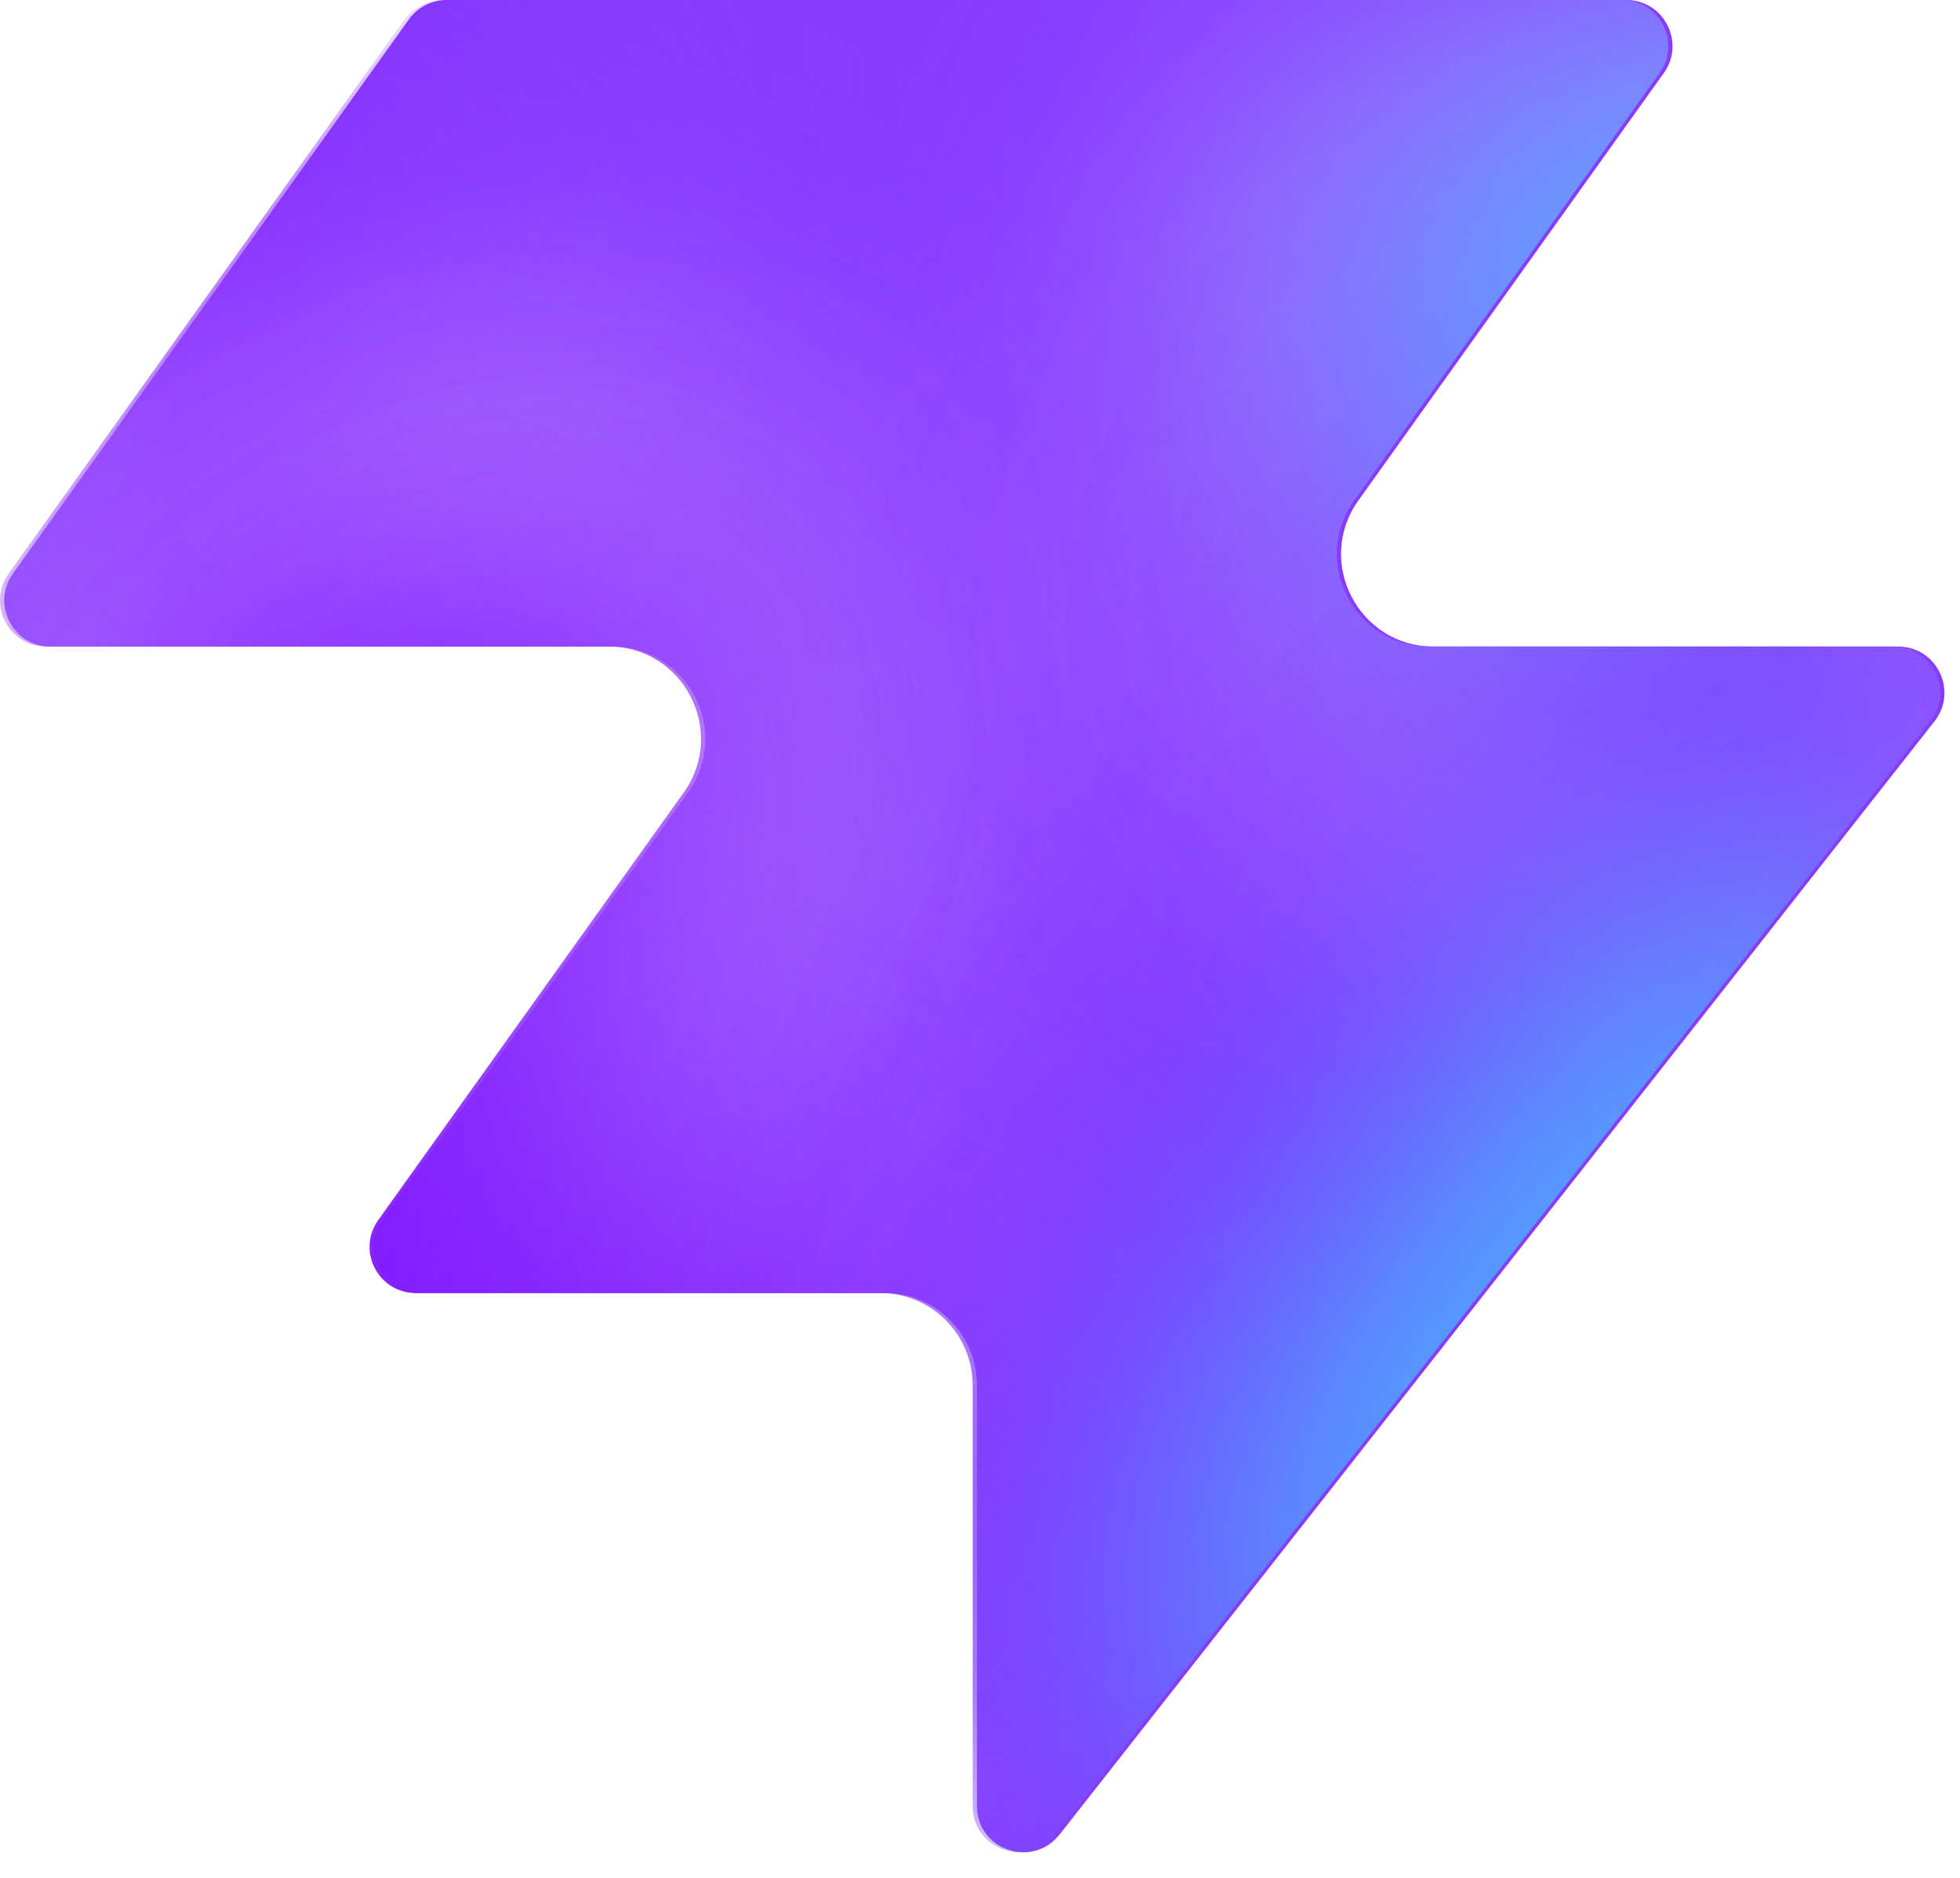
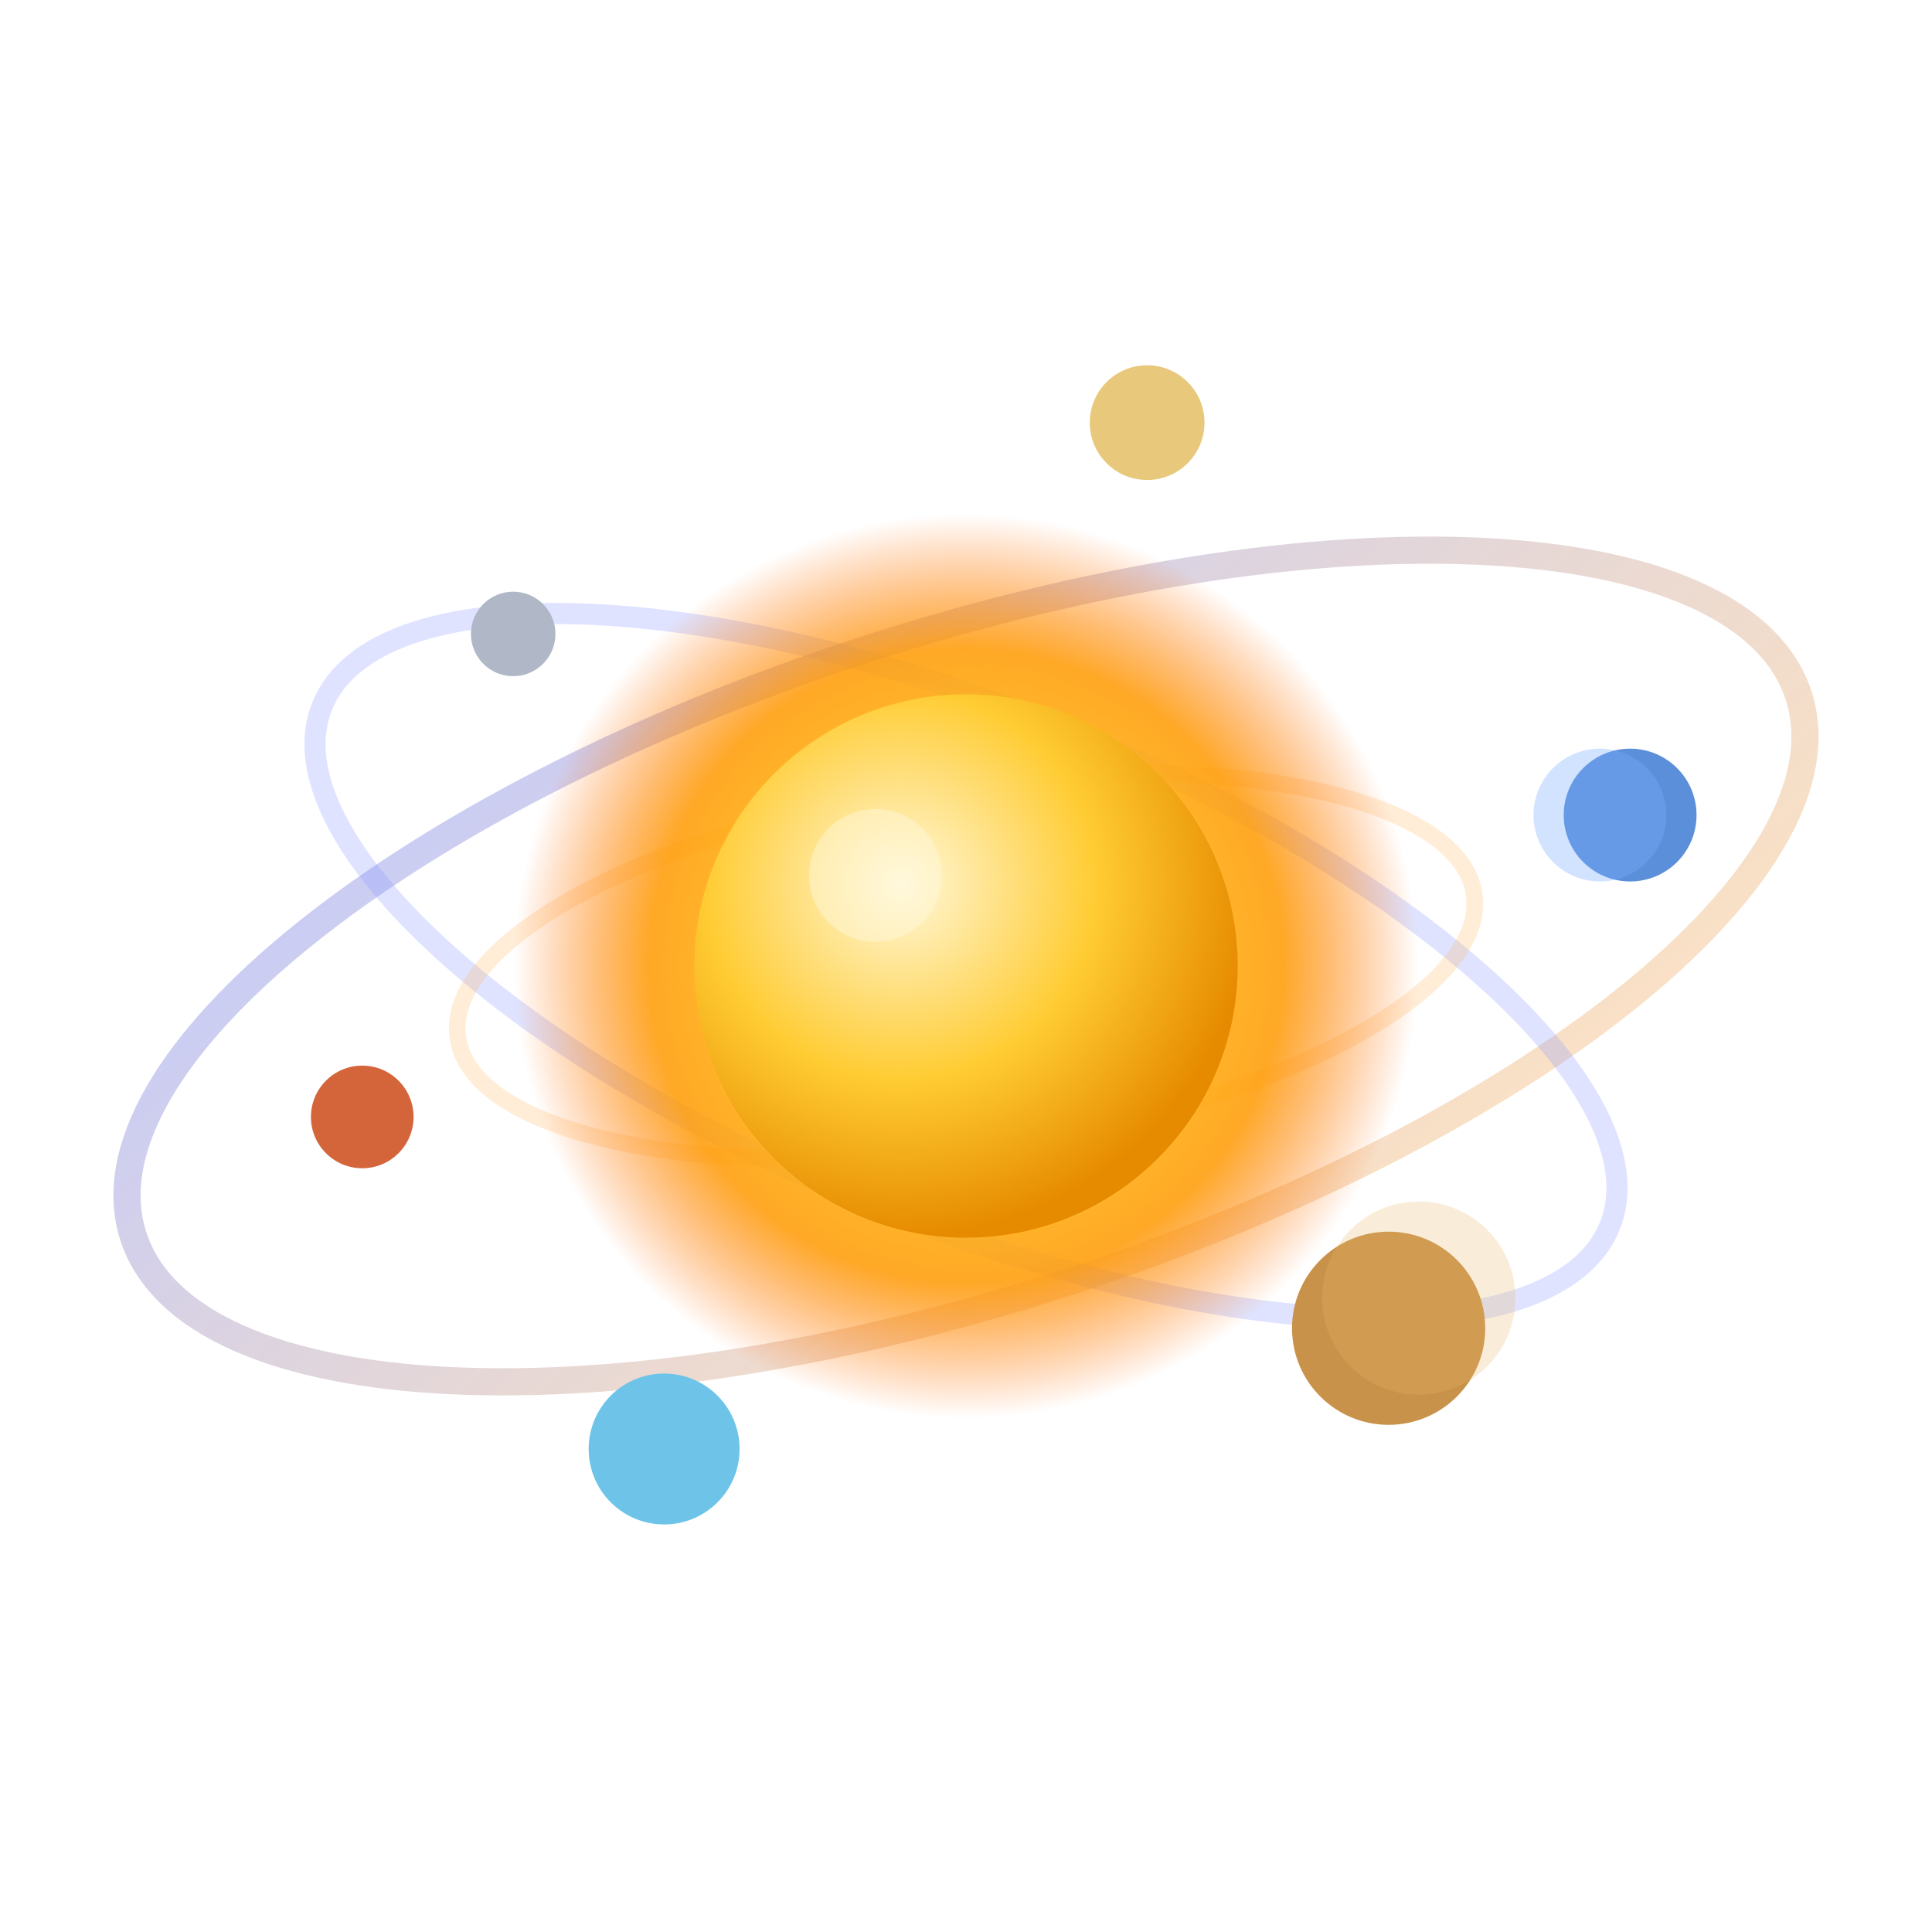
- <svg xmlns="http://www.w3.org/2000/svg" width="48" height="46" fill="none" viewBox="0 0 48 46">
-   <path fill="#863bff" d="M25.946 44.938c-.664.845-2.021.375-2.021-.698V33.937a2.26 2.26 0 0 0-2.262-2.262H10.287c-.92 0-1.456-1.04-.92-1.788l7.48-10.471c1.07-1.497 0-3.578-1.842-3.578H1.237c-.92 0-1.456-1.04-.92-1.788L10.013.474c.214-.297.556-.474.92-.474h28.894c.92 0 1.456 1.04.92 1.788l-7.48 10.471c-1.07 1.498 0 3.579 1.842 3.579h11.377c.943 0 1.473 1.088.89 1.83L25.947 44.94z" style="fill:#863bff;fill:color(display-p3 .525 .23 1);fill-opacity:1" />
-   <mask id="a" width="48" height="46" x="0" y="0" maskUnits="userSpaceOnUse" style="mask-type:alpha">
-     <path fill="#000" d="M25.842 44.938c-.664.844-2.021.375-2.021-.698V33.937a2.26 2.26 0 0 0-2.262-2.262H10.183c-.92 0-1.456-1.04-.92-1.788l7.48-10.471c1.07-1.498 0-3.579-1.842-3.579H1.133c-.92 0-1.456-1.04-.92-1.787L9.91.473c.214-.297.556-.474.92-.474h28.894c.92 0 1.456 1.04.92 1.788l-7.48 10.471c-1.07 1.498 0 3.578 1.842 3.578h11.377c.943 0 1.473 1.088.89 1.832L25.843 44.94z" style="fill:#000;fill-opacity:1" />
-   </mask>
-   <g mask="url(#a)">
-     <g filter="url(#b)">
-       <ellipse cx="5.508" cy="14.704" fill="#ede6ff" rx="5.508" ry="14.704" style="fill:#ede6ff;fill:color(display-p3 .927 .903 1);fill-opacity:1" transform="matrix(.00324 1 1 -.00324 -4.47 31.516)" />
-     </g>
-     <g filter="url(#c)">
-       <ellipse cx="10.399" cy="29.851" fill="#ede6ff" rx="10.399" ry="29.851" style="fill:#ede6ff;fill:color(display-p3 .927 .903 1);fill-opacity:1" transform="matrix(.00324 1 1 -.00324 -39.328 7.883)" />
-     </g>
-     <g filter="url(#d)">
-       <ellipse cx="5.508" cy="30.487" fill="#7e14ff" rx="5.508" ry="30.487" style="fill:#7e14ff;fill:color(display-p3 .492 .077 1);fill-opacity:1" transform="rotate(89.814 -25.913 -14.639)scale(1 -1)" />
-     </g>
-     <g filter="url(#e)">
-       <ellipse cx="5.508" cy="30.599" fill="#7e14ff" rx="5.508" ry="30.599" style="fill:#7e14ff;fill:color(display-p3 .492 .077 1);fill-opacity:1" transform="rotate(89.814 -32.644 -3.334)scale(1 -1)" />
-     </g>
-     <g filter="url(#f)">
-       <ellipse cx="5.508" cy="30.599" fill="#7e14ff" rx="5.508" ry="30.599" style="fill:#7e14ff;fill:color(display-p3 .492 .077 1);fill-opacity:1" transform="matrix(.00324 1 1 -.00324 -34.34 30.47)" />
-     </g>
-     <g filter="url(#g)">
-       <ellipse cx="14.072" cy="22.078" fill="#ede6ff" rx="14.072" ry="22.078" style="fill:#ede6ff;fill:color(display-p3 .927 .903 1);fill-opacity:1" transform="rotate(93.35 24.506 48.493)scale(-1 1)" />
-     </g>
-     <g filter="url(#h)">
-       <ellipse cx="3.47" cy="21.501" fill="#7e14ff" rx="3.47" ry="21.501" style="fill:#7e14ff;fill:color(display-p3 .492 .077 1);fill-opacity:1" transform="rotate(89.009 28.708 47.59)scale(-1 1)" />
-     </g>
-     <g filter="url(#i)">
-       <ellipse cx="3.47" cy="21.501" fill="#7e14ff" rx="3.47" ry="21.501" style="fill:#7e14ff;fill:color(display-p3 .492 .077 1);fill-opacity:1" transform="rotate(89.009 28.708 47.59)scale(-1 1)" />
-     </g>
-     <g filter="url(#j)">
-       <ellipse cx=".387" cy="8.972" fill="#7e14ff" rx="4.407" ry="29.108" style="fill:#7e14ff;fill:color(display-p3 .492 .077 1);fill-opacity:1" transform="rotate(39.51 .387 8.972)" />
-     </g>
-     <g filter="url(#k)">
-       <ellipse cx="47.523" cy="-6.092" fill="#7e14ff" rx="4.407" ry="29.108" style="fill:#7e14ff;fill:color(display-p3 .492 .077 1);fill-opacity:1" transform="rotate(37.892 47.523 -6.092)" />
-     </g>
-     <g filter="url(#l)">
-       <ellipse cx="41.412" cy="6.333" fill="#47bfff" rx="5.971" ry="9.665" style="fill:#47bfff;fill:color(display-p3 .28 .748 1);fill-opacity:1" transform="rotate(37.892 41.412 6.333)" />
-     </g>
-     <g filter="url(#m)">
-       <ellipse cx="-1.879" cy="38.332" fill="#7e14ff" rx="4.407" ry="29.108" style="fill:#7e14ff;fill:color(display-p3 .492 .077 1);fill-opacity:1" transform="rotate(37.892 -1.88 38.332)" />
-     </g>
-     <g filter="url(#n)">
-       <ellipse cx="-1.879" cy="38.332" fill="#7e14ff" rx="4.407" ry="29.108" style="fill:#7e14ff;fill:color(display-p3 .492 .077 1);fill-opacity:1" transform="rotate(37.892 -1.88 38.332)" />
-     </g>
-     <g filter="url(#o)">
-       <ellipse cx="35.651" cy="29.907" fill="#7e14ff" rx="4.407" ry="29.108" style="fill:#7e14ff;fill:color(display-p3 .492 .077 1);fill-opacity:1" transform="rotate(37.892 35.651 29.907)" />
-     </g>
-     <g filter="url(#p)">
-       <ellipse cx="38.418" cy="32.4" fill="#47bfff" rx="5.971" ry="15.297" style="fill:#47bfff;fill:color(display-p3 .28 .748 1);fill-opacity:1" transform="rotate(37.892 38.418 32.4)" />
-     </g>
-   </g>
+ <svg xmlns="http://www.w3.org/2000/svg" viewBox="0 0 64 64" fill="none">
  <defs>
-     <filter id="b" width="60.045" height="41.654" x="-19.77" y="16.149" color-interpolation-filters="sRGB" filterUnits="userSpaceOnUse">
-       <feFlood flood-opacity="0" result="BackgroundImageFix" />
-       <feBlend in="SourceGraphic" in2="BackgroundImageFix" result="shape" />
-       <feGaussianBlur result="effect1_foregroundBlur_2002_17158" stdDeviation="7.659" />
-     </filter>
-     <filter id="c" width="90.34" height="51.437" x="-54.613" y="-7.533" color-interpolation-filters="sRGB" filterUnits="userSpaceOnUse">
-       <feFlood flood-opacity="0" result="BackgroundImageFix" />
-       <feBlend in="SourceGraphic" in2="BackgroundImageFix" result="shape" />
-       <feGaussianBlur result="effect1_foregroundBlur_2002_17158" stdDeviation="7.659" />
-     </filter>
-     <filter id="d" width="79.355" height="29.4" x="-49.64" y="2.03" color-interpolation-filters="sRGB" filterUnits="userSpaceOnUse">
-       <feFlood flood-opacity="0" result="BackgroundImageFix" />
-       <feBlend in="SourceGraphic" in2="BackgroundImageFix" result="shape" />
-       <feGaussianBlur result="effect1_foregroundBlur_2002_17158" stdDeviation="4.596" />
-     </filter>
-     <filter id="e" width="79.579" height="29.4" x="-45.045" y="20.029" color-interpolation-filters="sRGB" filterUnits="userSpaceOnUse">
-       <feFlood flood-opacity="0" result="BackgroundImageFix" />
-       <feBlend in="SourceGraphic" in2="BackgroundImageFix" result="shape" />
-       <feGaussianBlur result="effect1_foregroundBlur_2002_17158" stdDeviation="4.596" />
-     </filter>
-     <filter id="f" width="79.579" height="29.4" x="-43.513" y="21.178" color-interpolation-filters="sRGB" filterUnits="userSpaceOnUse">
-       <feFlood flood-opacity="0" result="BackgroundImageFix" />
-       <feBlend in="SourceGraphic" in2="BackgroundImageFix" result="shape" />
-       <feGaussianBlur result="effect1_foregroundBlur_2002_17158" stdDeviation="4.596" />
-     </filter>
-     <filter id="g" width="74.749" height="58.852" x="15.756" y="-17.901" color-interpolation-filters="sRGB" filterUnits="userSpaceOnUse">
-       <feFlood flood-opacity="0" result="BackgroundImageFix" />
-       <feBlend in="SourceGraphic" in2="BackgroundImageFix" result="shape" />
-       <feGaussianBlur result="effect1_foregroundBlur_2002_17158" stdDeviation="7.659" />
-     </filter>
-     <filter id="h" width="61.377" height="25.362" x="23.548" y="2.284" color-interpolation-filters="sRGB" filterUnits="userSpaceOnUse">
-       <feFlood flood-opacity="0" result="BackgroundImageFix" />
-       <feBlend in="SourceGraphic" in2="BackgroundImageFix" result="shape" />
-       <feGaussianBlur result="effect1_foregroundBlur_2002_17158" stdDeviation="4.596" />
-     </filter>
-     <filter id="i" width="61.377" height="25.362" x="23.548" y="2.284" color-interpolation-filters="sRGB" filterUnits="userSpaceOnUse">
-       <feFlood flood-opacity="0" result="BackgroundImageFix" />
-       <feBlend in="SourceGraphic" in2="BackgroundImageFix" result="shape" />
-       <feGaussianBlur result="effect1_foregroundBlur_2002_17158" stdDeviation="4.596" />
-     </filter>
-     <filter id="j" width="56.045" height="63.649" x="-27.636" y="-22.853" color-interpolation-filters="sRGB" filterUnits="userSpaceOnUse">
-       <feFlood flood-opacity="0" result="BackgroundImageFix" />
-       <feBlend in="SourceGraphic" in2="BackgroundImageFix" result="shape" />
-       <feGaussianBlur result="effect1_foregroundBlur_2002_17158" stdDeviation="4.596" />
-     </filter>
-     <filter id="k" width="54.814" height="64.646" x="20.116" y="-38.415" color-interpolation-filters="sRGB" filterUnits="userSpaceOnUse">
-       <feFlood flood-opacity="0" result="BackgroundImageFix" />
-       <feBlend in="SourceGraphic" in2="BackgroundImageFix" result="shape" />
-       <feGaussianBlur result="effect1_foregroundBlur_2002_17158" stdDeviation="4.596" />
-     </filter>
-     <filter id="l" width="33.541" height="35.313" x="24.641" y="-11.323" color-interpolation-filters="sRGB" filterUnits="userSpaceOnUse">
-       <feFlood flood-opacity="0" result="BackgroundImageFix" />
-       <feBlend in="SourceGraphic" in2="BackgroundImageFix" result="shape" />
-       <feGaussianBlur result="effect1_foregroundBlur_2002_17158" stdDeviation="4.596" />
-     </filter>
-     <filter id="m" width="54.814" height="64.646" x="-29.286" y="6.009" color-interpolation-filters="sRGB" filterUnits="userSpaceOnUse">
-       <feFlood flood-opacity="0" result="BackgroundImageFix" />
-       <feBlend in="SourceGraphic" in2="BackgroundImageFix" result="shape" />
-       <feGaussianBlur result="effect1_foregroundBlur_2002_17158" stdDeviation="4.596" />
-     </filter>
-     <filter id="n" width="54.814" height="64.646" x="-29.286" y="6.009" color-interpolation-filters="sRGB" filterUnits="userSpaceOnUse">
-       <feFlood flood-opacity="0" result="BackgroundImageFix" />
-       <feBlend in="SourceGraphic" in2="BackgroundImageFix" result="shape" />
-       <feGaussianBlur result="effect1_foregroundBlur_2002_17158" stdDeviation="4.596" />
-     </filter>
-     <filter id="o" width="54.814" height="64.646" x="8.244" y="-2.416" color-interpolation-filters="sRGB" filterUnits="userSpaceOnUse">
-       <feFlood flood-opacity="0" result="BackgroundImageFix" />
-       <feBlend in="SourceGraphic" in2="BackgroundImageFix" result="shape" />
-       <feGaussianBlur result="effect1_foregroundBlur_2002_17158" stdDeviation="4.596" />
-     </filter>
-     <filter id="p" width="39.409" height="43.623" x="18.713" y="10.588" color-interpolation-filters="sRGB" filterUnits="userSpaceOnUse">
-       <feFlood flood-opacity="0" result="BackgroundImageFix" />
-       <feBlend in="SourceGraphic" in2="BackgroundImageFix" result="shape" />
-       <feGaussianBlur result="effect1_foregroundBlur_2002_17158" stdDeviation="4.596" />
-     </filter>
+     <radialGradient id="sunGlow" cx="50%" cy="50%" r="50%">
+       <stop offset="0%" stop-color="#fff4c2" />
+       <stop offset="35%" stop-color="#ffcc33" />
+       <stop offset="70%" stop-color="#ff9900" stop-opacity="0.85" />
+       <stop offset="100%" stop-color="#ff6600" stop-opacity="0" />
+     </radialGradient>
+     <radialGradient id="sunCore" cx="38%" cy="35%" r="65%">
+       <stop offset="0%" stop-color="#fff8dc" />
+       <stop offset="55%" stop-color="#ffcc33" />
+       <stop offset="100%" stop-color="#e68a00" />
+     </radialGradient>
+     <linearGradient id="orbitGrad" x1="0%" y1="0%" x2="100%" y2="100%">
+       <stop offset="0%" stop-color="#8b9cff" stop-opacity="0.55" />
+       <stop offset="100%" stop-color="#ffb050" stop-opacity="0.35" />
+     </linearGradient>
  </defs>
+   <ellipse cx="32" cy="32" rx="29" ry="11" stroke="url(#orbitGrad)" stroke-width="0.9" transform="rotate(-18 32 32)" />
+   <ellipse cx="32" cy="32" rx="23" ry="8.5" stroke="#8b9cff" stroke-opacity="0.28" stroke-width="0.7" transform="rotate(22 32 32)" />
+   <ellipse cx="32" cy="32" rx="17" ry="6" stroke="#ffb050" stroke-opacity="0.22" stroke-width="0.55" transform="rotate(-8 32 32)" />
+   <circle cx="32" cy="32" r="15" fill="url(#sunGlow)" />
+   <circle cx="32" cy="32" r="9" fill="url(#sunCore)" />
+   <circle cx="29" cy="29" r="2.2" fill="#fff8dc" fill-opacity="0.45" />
+   <circle cx="54" cy="27" r="2.2" fill="#5b8fd9" />
+   <circle cx="53" cy="27" r="2.2" fill="#7eb0ff" fill-opacity="0.35" />
+   <circle cx="12" cy="37" r="1.7" fill="#d4653a" />
+   <circle cx="46" cy="44" r="3.2" fill="#c9924a" />
+   <circle cx="47" cy="43" r="3.2" fill="#e8b86a" fill-opacity="0.25" />
+   <circle cx="17" cy="21" r="1.4" fill="#b0b8c8" />
+   <circle cx="38" cy="14" r="1.9" fill="#e8c87a" />
+   <circle cx="22" cy="48" r="2.5" fill="#6ec4e8" />
</svg>
